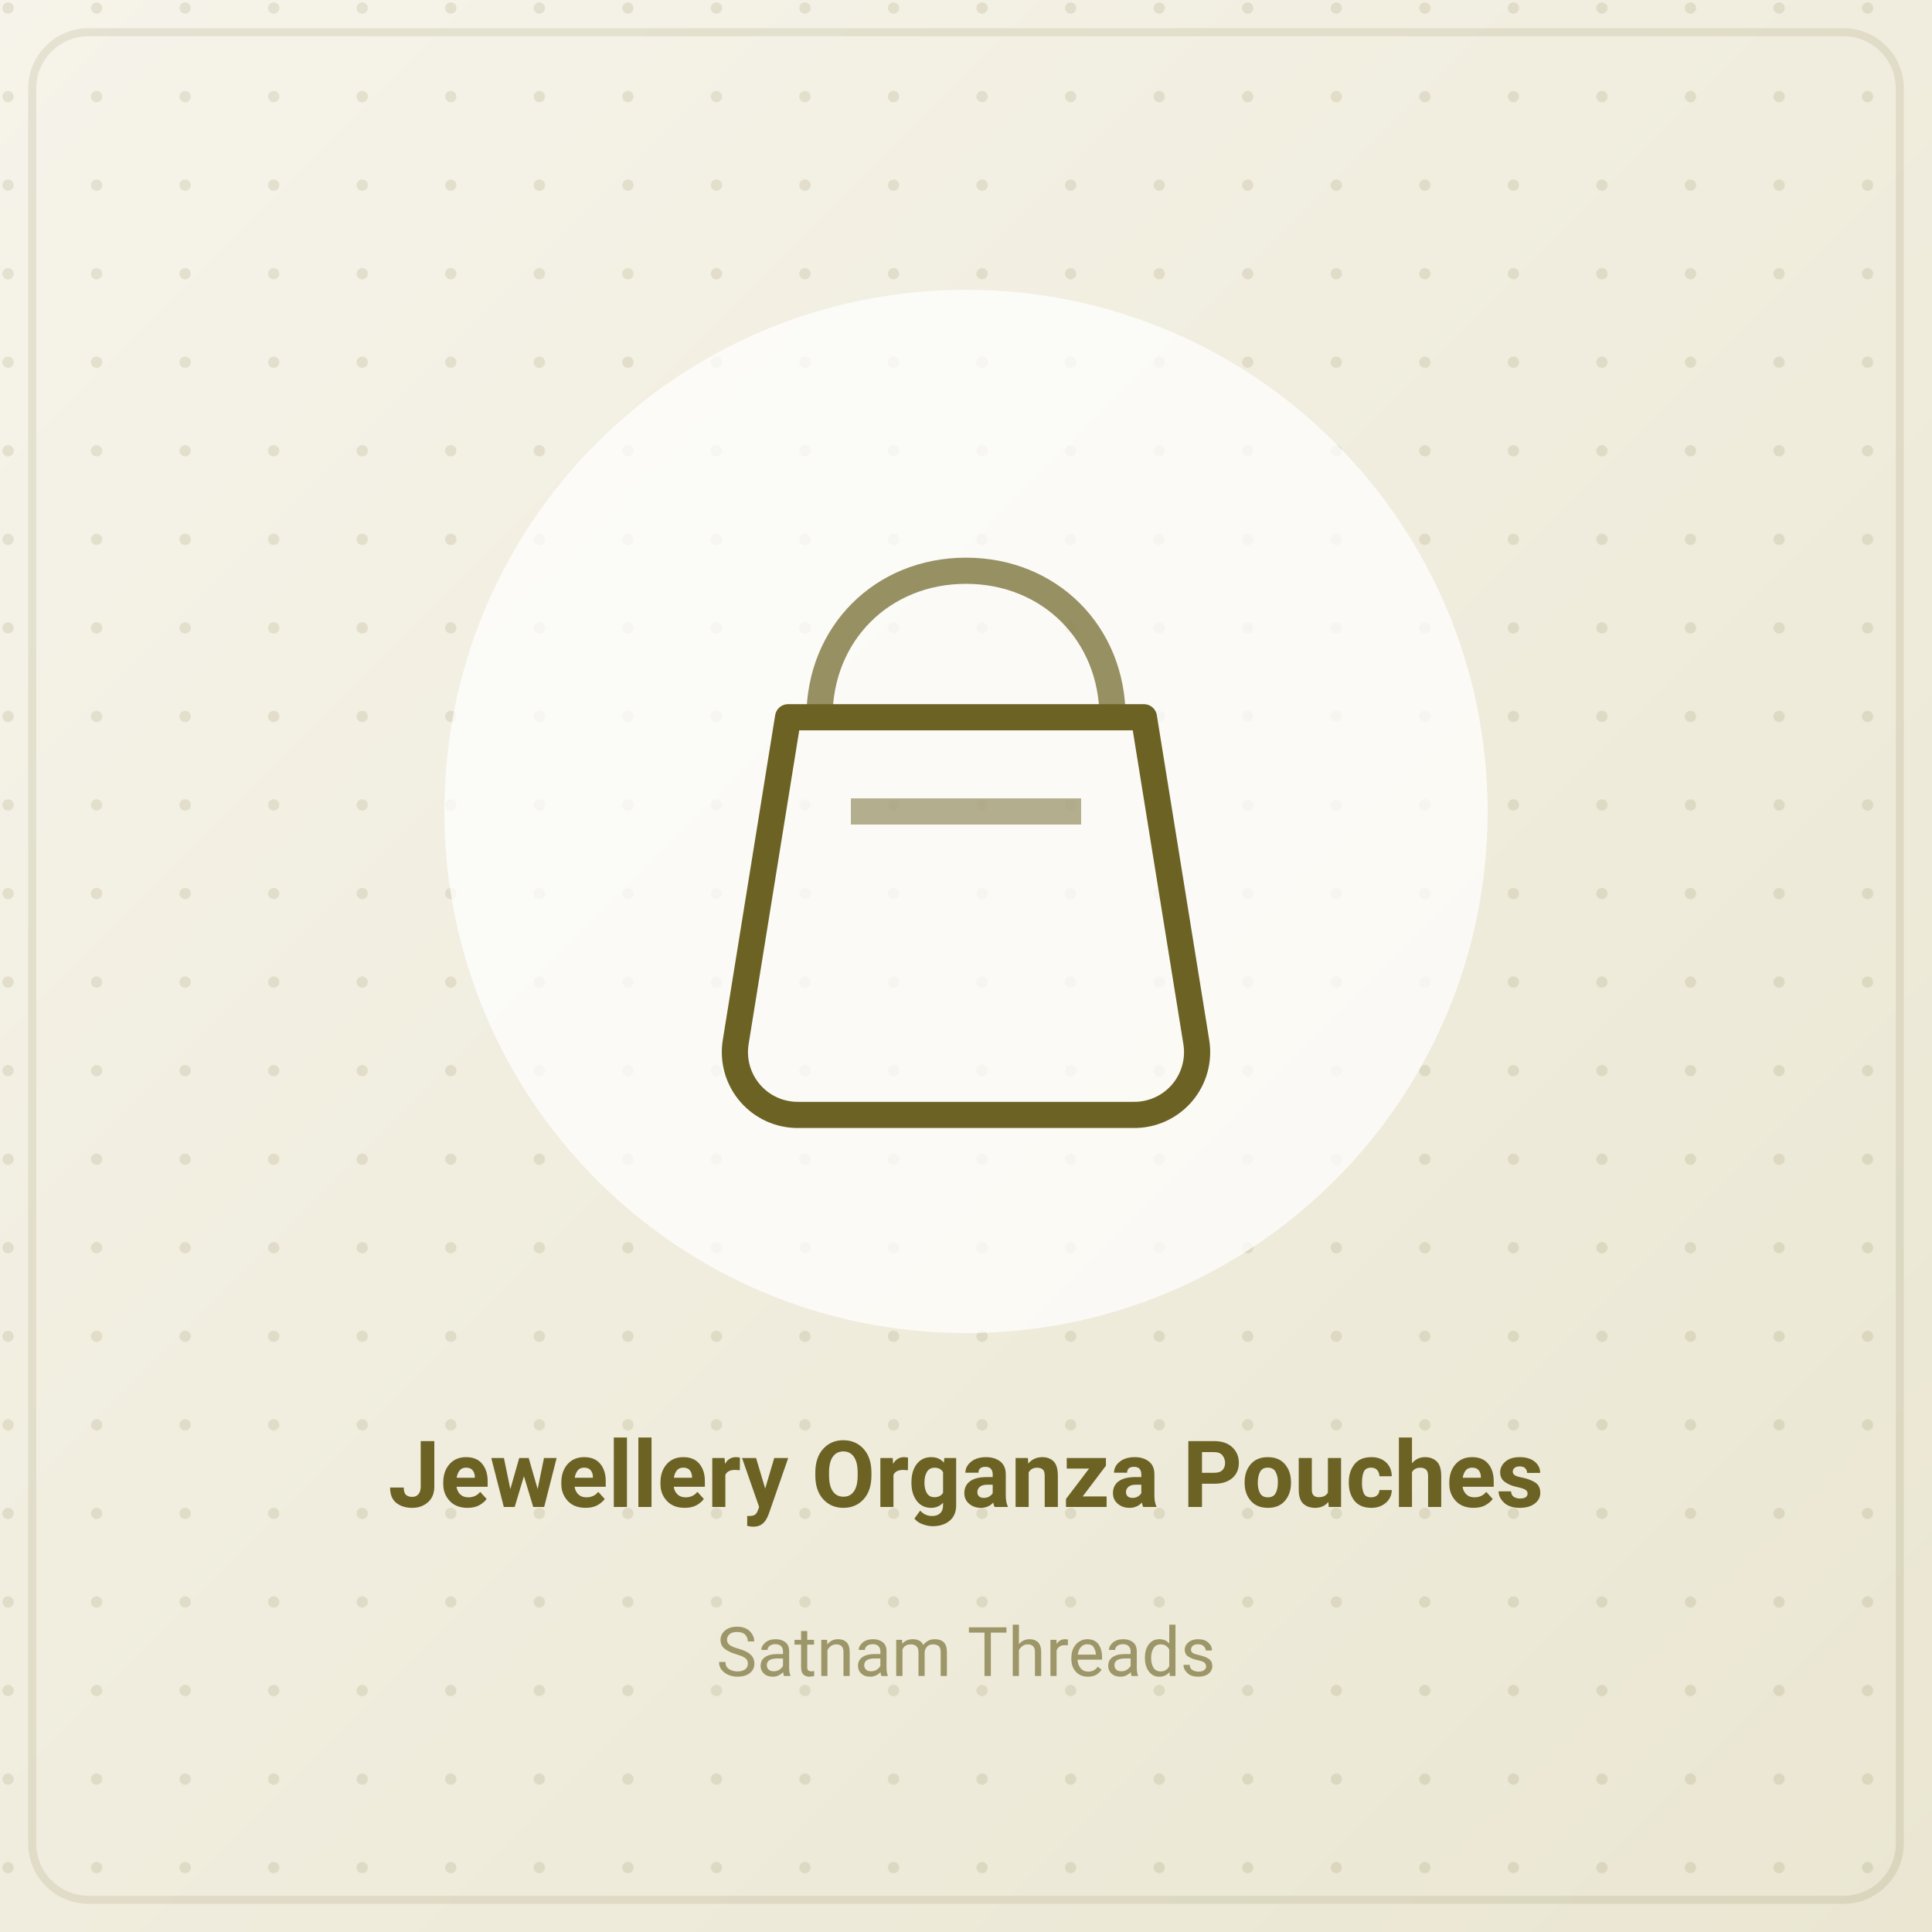
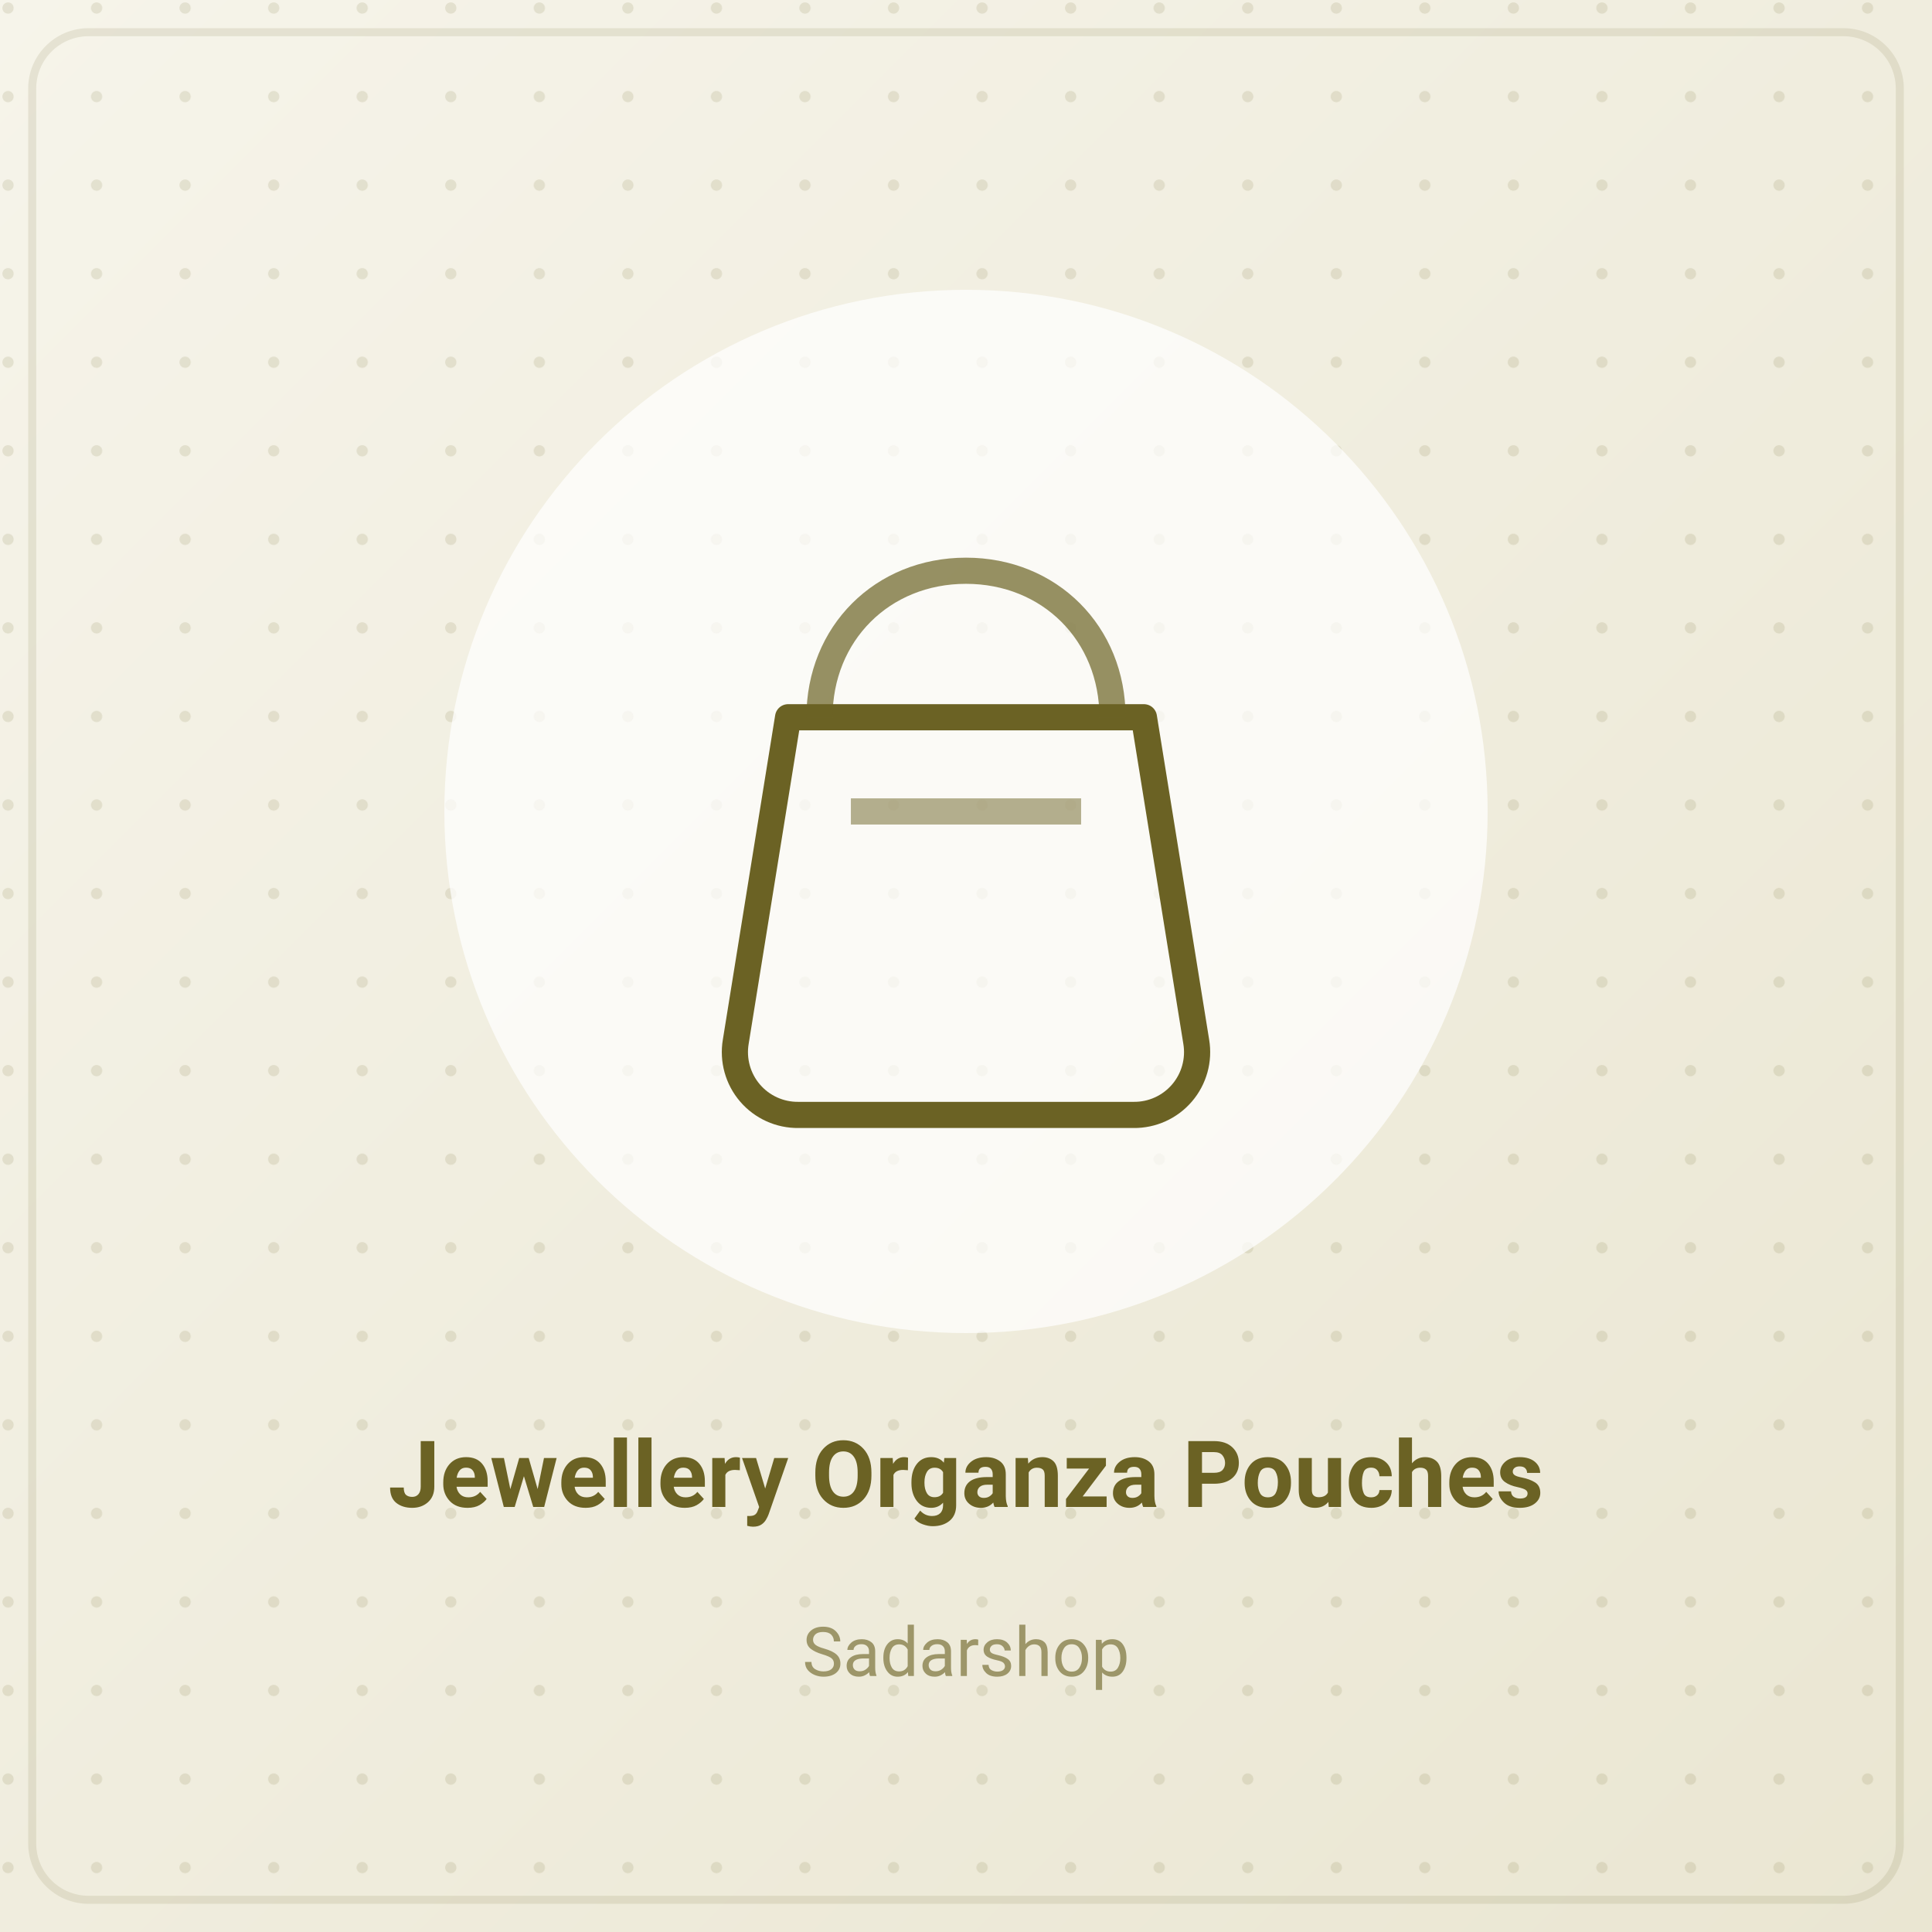
<svg xmlns="http://www.w3.org/2000/svg" viewBox="0 0 480 480" width="480" height="480" role="img" aria-label="Jewellery Organza Pouches">
  <defs>
    <linearGradient id="bg" x1="0" y1="0" x2="1" y2="1">
      <stop offset="0" stop-color="#F6F4EA" />
      <stop offset="1" stop-color="#EAE6D2" />
    </linearGradient>
    <pattern id="dots" width="22" height="22" patternUnits="userSpaceOnUse">
      <circle cx="2" cy="2" r="1.4" fill="#6B6224" opacity=".13" />
    </pattern>
  </defs>
  <rect width="480" height="480" fill="url(#bg)" />
  <rect width="480" height="480" fill="url(#dots)" />
  <circle cx="240" cy="201.6" r="129.6" fill="#fff" opacity=".72" />
  <g transform="translate(110 71.6) scale(1.3)" color="#6B6224">
    <g stroke="currentColor" stroke-width="5" fill="none" stroke-linejoin="round">
      <path d="M66 82h68l10 62a12 12 0 01-12 14H68a12 12 0 01-12-14z" />
      <path d="M72 82c0-16 12-28 28-28s28 12 28 28" opacity=".7" />
      <path d="M78 100h44" opacity=".5" />
    </g>
  </g>
  <g font-family="ui-sans-serif,-apple-system,Segoe UI,Roboto,Helvetica,Arial,sans-serif" text-anchor="middle" fill="#6B6224">
    <text x="240" y="374.4" font-size="23" font-weight="600">Jewellery Organza Pouches</text>
-     <text x="240" y="416.4" font-size="17" opacity=".62">Satnam Threads</text>
+     <text x="240" y="416.4" font-size="17" opacity=".62">Sadarshop</text>
  </g>
  <rect x="8" y="8" width="464" height="464" fill="none" stroke="#6B6224" stroke-opacity=".12" stroke-width="2" rx="14" />
</svg>
